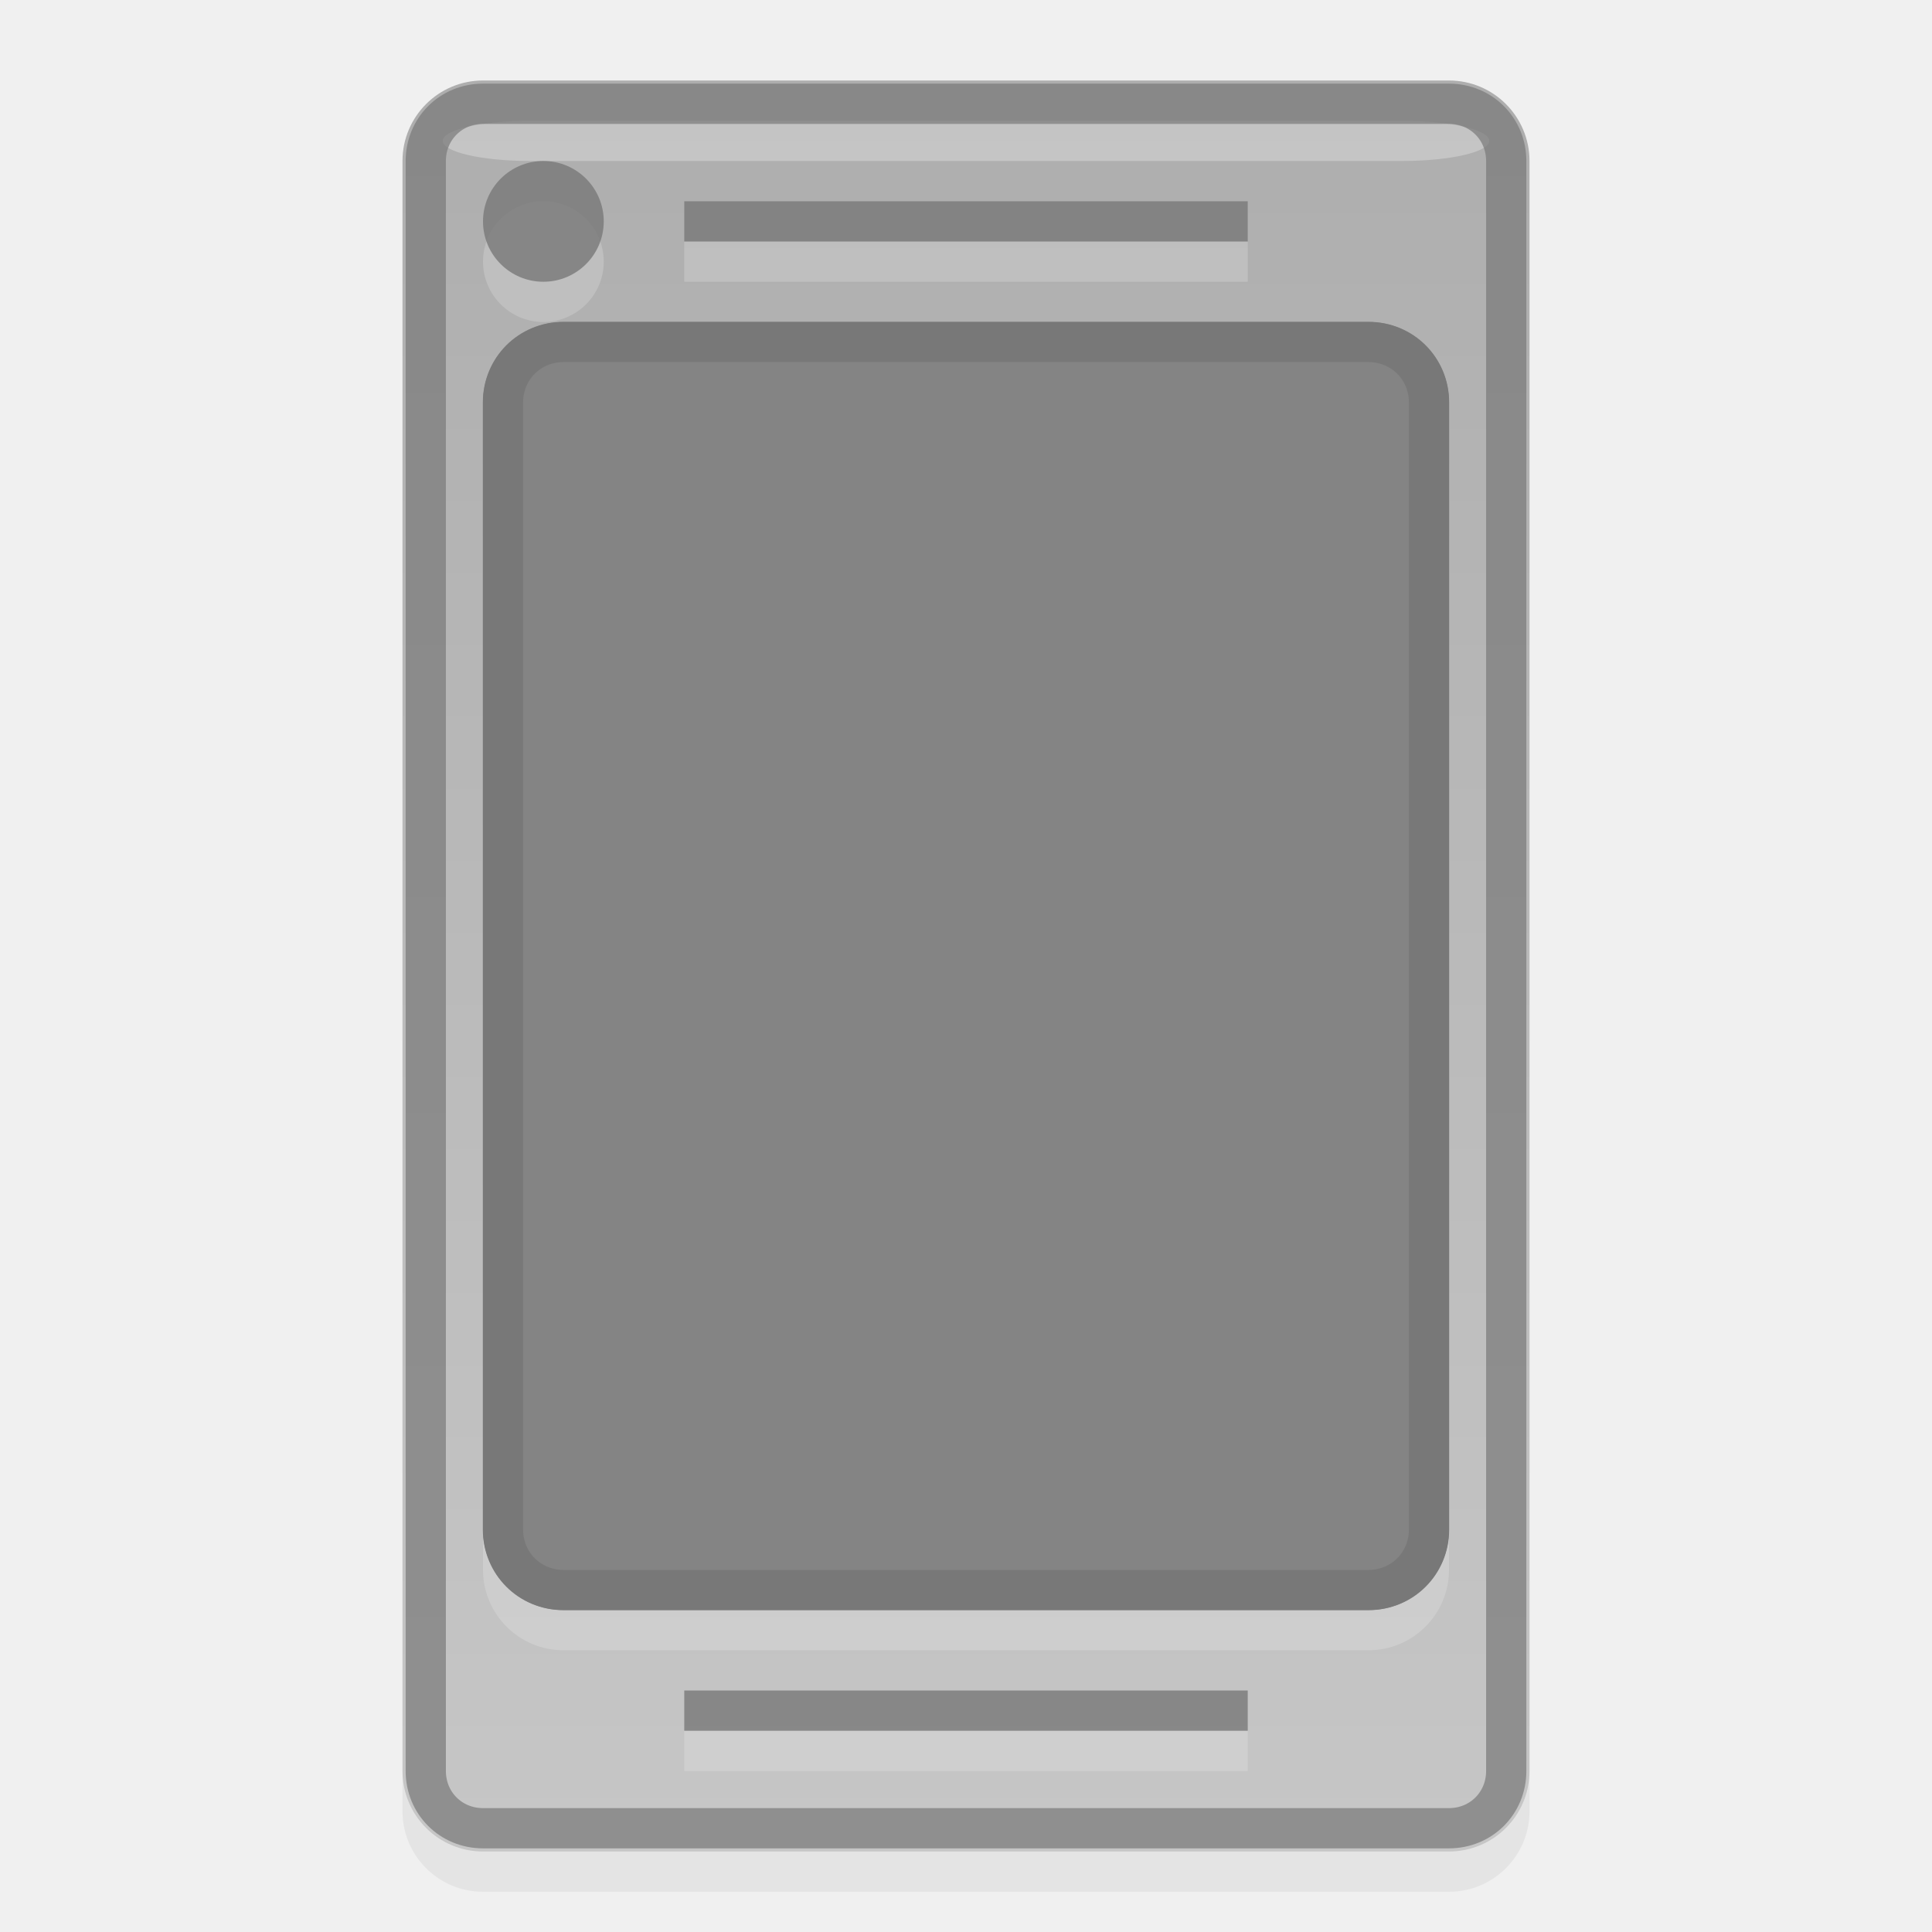
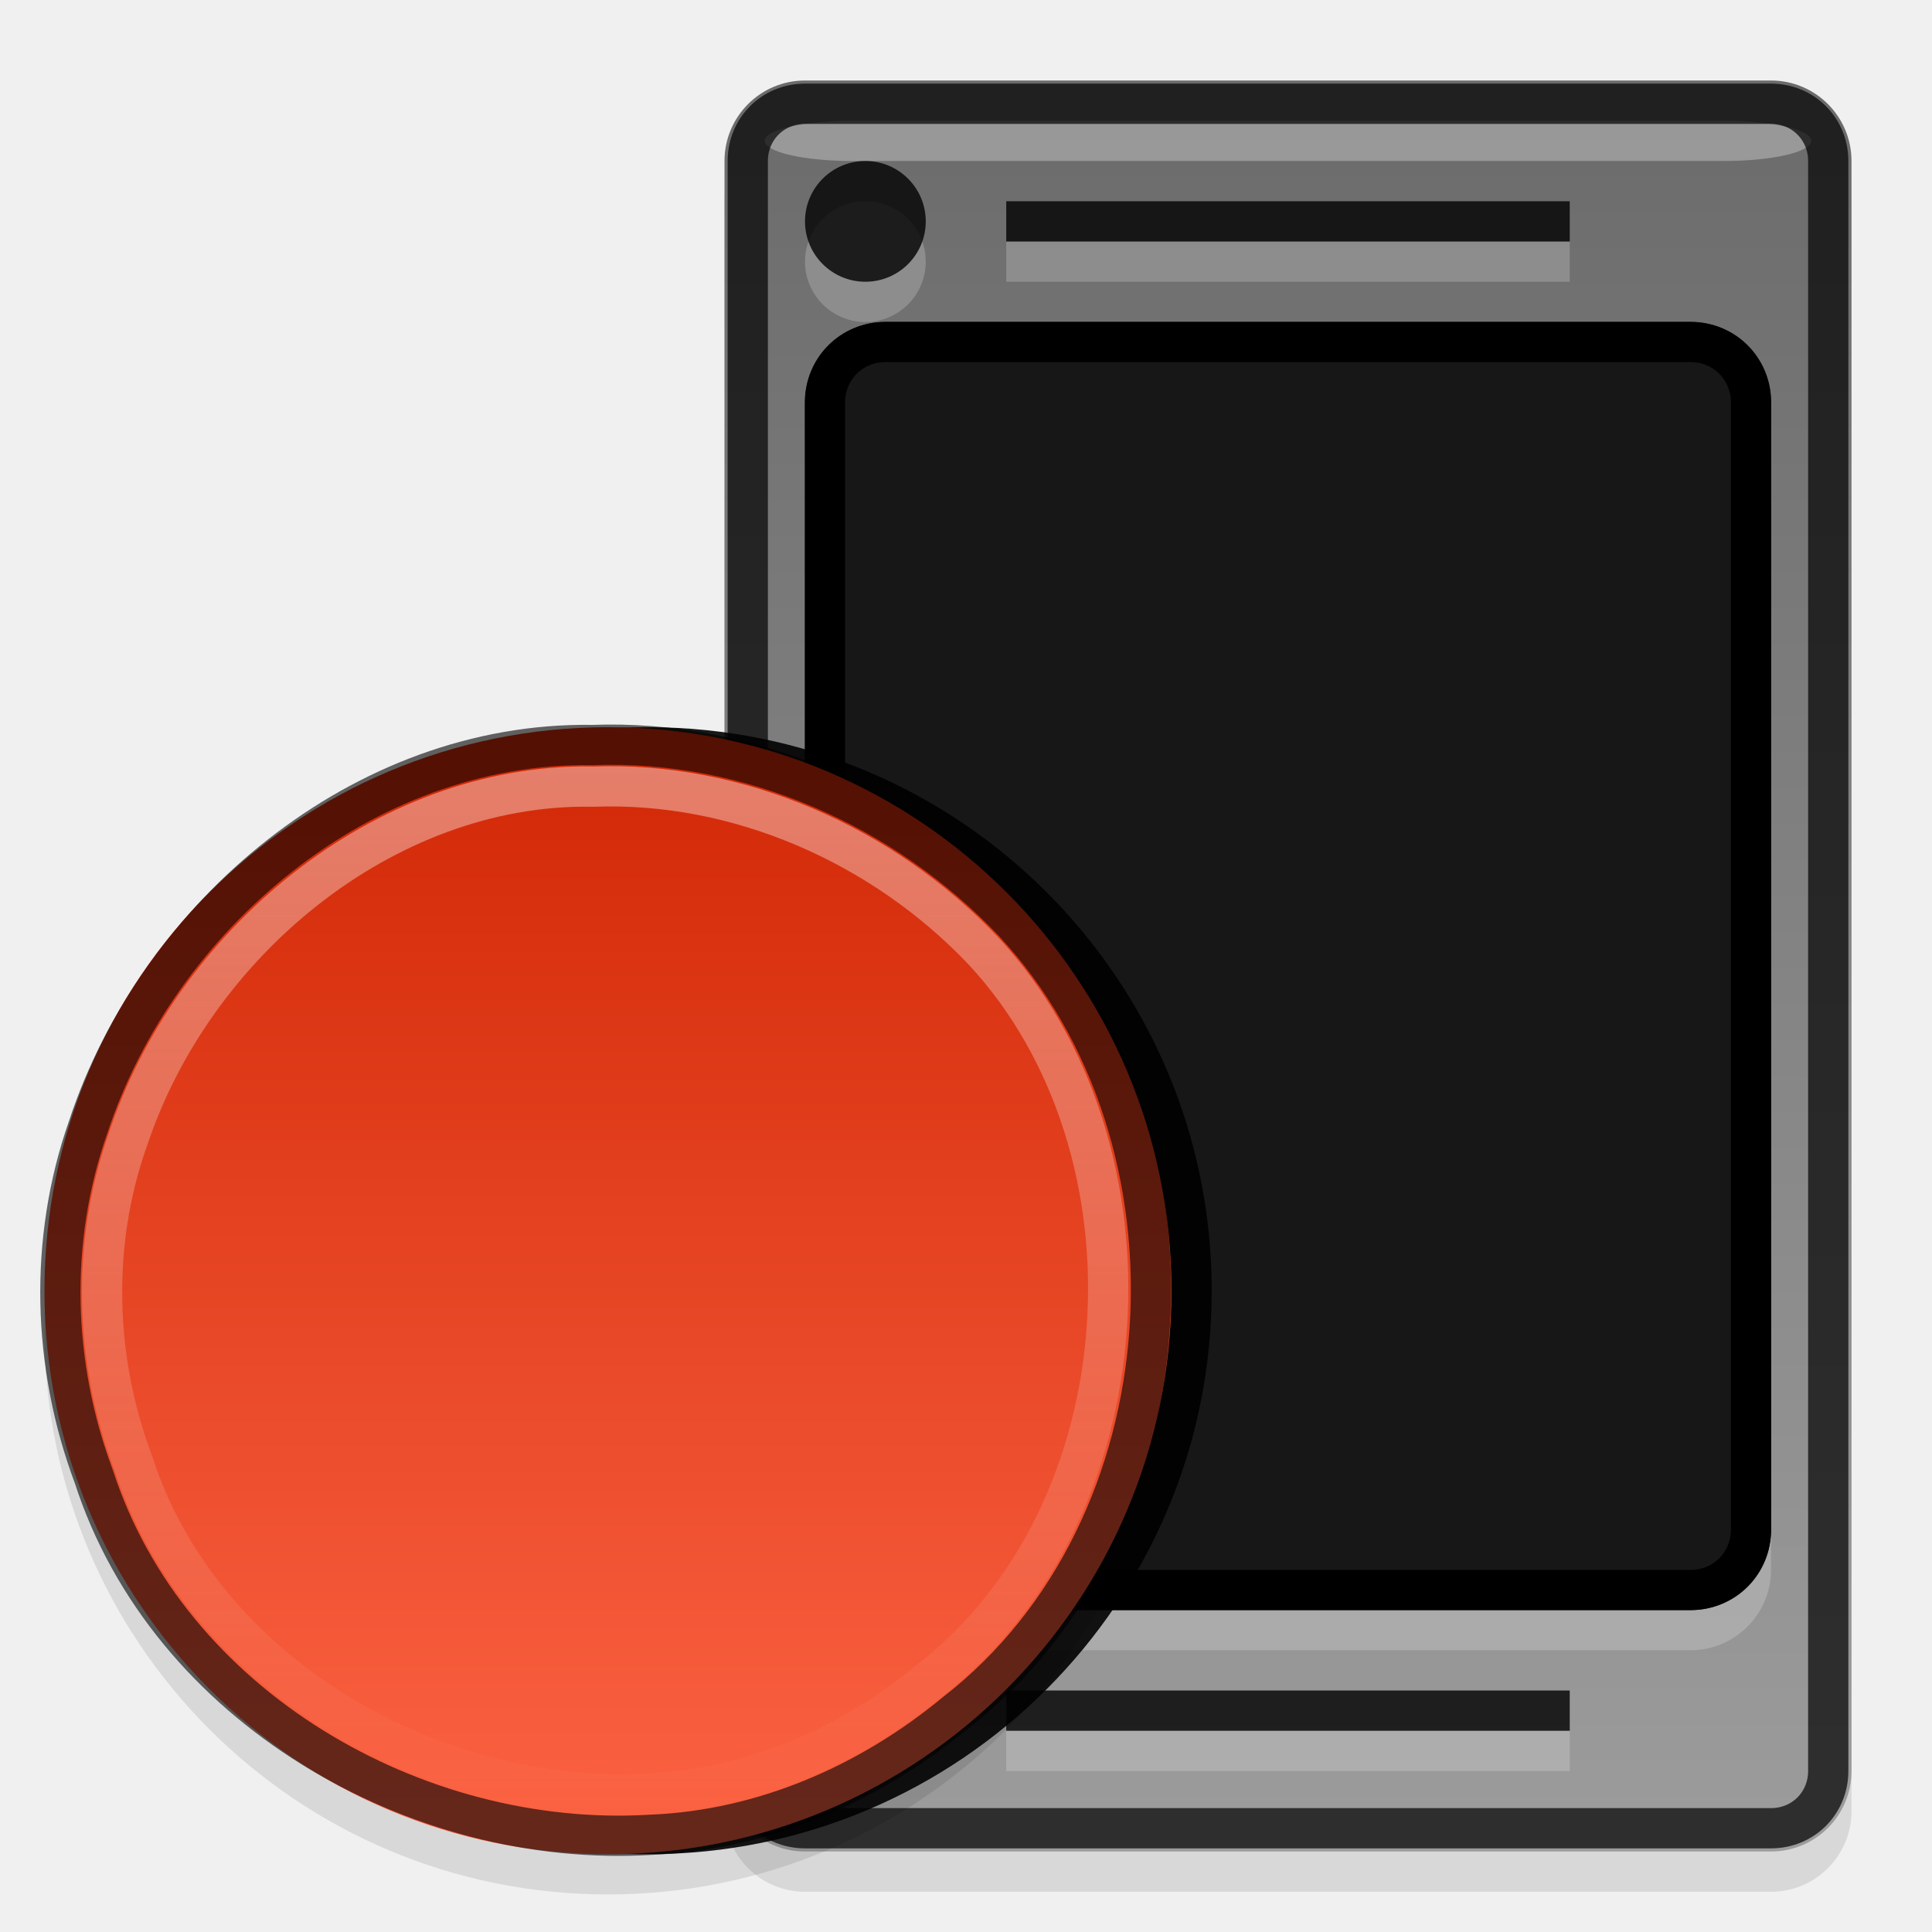
- <svg xmlns="http://www.w3.org/2000/svg" xmlns:xlink="http://www.w3.org/1999/xlink" viewBox="0 0 48 48" version="1.1" id="svg2">
+ <svg xmlns="http://www.w3.org/2000/svg" xmlns:xlink="http://www.w3.org/1999/xlink" id="svg2" version="1.1" viewBox="0 0 48 48">
  <defs id="defs4">
    <linearGradient id="linearGradient4168">
      <stop stop-opacity="1" id="stop4170" stop-color="#6a6a6a" />
-       <stop stop-opacity="1" offset="1" id="stop4172" stop-color="#9c9c9c" />
+       <stop stop-opacity="1" id="stop4172" stop-color="#9c9c9c" offset="1" />
    </linearGradient>
-     <linearGradient x1="27" xlink:href="#linearGradient4168" y1="2.284" x2="27" y2="45" gradientTransform="matrix(0.875 0 0 1.047619 3 -1.142857)" id="linearGradient4174" gradientUnits="userSpaceOnUse" />
+     <linearGradient gradientTransform="matrix(0.875,0,0,1.047619,10.99999,-1.142857)" gradientUnits="userSpaceOnUse" xlink:href="#linearGradient4168" y1="2.284" id="linearGradient4174" x1="27" y2="45" x2="27" />
+     <linearGradient id="linearGradient4181">
+       <stop stop-opacity="1" id="stop4183" stop-color="#fff" />
+       <stop stop-opacity="0" id="stop4185" stop-color="#fff" offset="1" />
+     </linearGradient>
+     <linearGradient gradientTransform="matrix(0.7,0,0,0.7,-1.683293,15.26653)" gradientUnits="userSpaceOnUse" y1="3" id="1" y2="43" x2="0">
+       <stop style="stop-color:#d02604;stop-opacity:1" id="stop12" stop-color="#66b03e" />
+       <stop style="stop-color:#fb6242;stop-opacity:1" id="stop14" stop-color="#95ce76" offset="1" />
+     </linearGradient>
+     <linearGradient gradientUnits="userSpaceOnUse" xlink:href="#linearGradient4181" y1="19" id="linearGradient4187" x1="22" y2="45" x2="22" gradientTransform="translate(-0.8953341,0.061952)" />
  </defs>
-   <g opacity="0.5" id="g3350">
-     <rect fill-opacity="1" fill="#000" stroke-opacity="1" opacity="0.1" stroke-dashoffset="0" stroke-width="1" ry="2" rx="2" stroke="none" width="28" stroke-dasharray="none" stroke-linecap="round" stroke-miterlimit="4" stroke-linejoin="round" id="rect4205" y="3" x="10" fill-rule="evenodd" height="44" />
-     <rect fill-opacity="1" fill="url(#linearGradient4174)" stroke-opacity="1" opacity="1" stroke-dashoffset="0" stroke-width="1" ry="2" rx="2" stroke="none" width="28" stroke-dasharray="none" stroke-linecap="round" stroke-miterlimit="4" stroke-linejoin="round" id="rect3366" y="2" x="10" fill-rule="evenodd" height="44" />
-     <rect fill-opacity="1" fill="#fff" stroke-opacity="1" opacity="0.3" stroke-dashoffset="0" stroke-width="1" ry="0.5" rx="2.167" stroke="none" width="26" stroke-dasharray="none" stroke-linecap="round" stroke-miterlimit="4" stroke-linejoin="round" id="rect4209" y="3" x="11" fill-rule="evenodd" height="1" />
-     <rect stroke="none" stroke-dasharray="none" stroke-linejoin="round" stroke-opacity="1" y="6" x="17" stroke-width="1" stroke-dashoffset="0" opacity="0.2" stroke-linecap="round" fill-opacity="1" height="1" id="rect4199" width="14" stroke-miterlimit="4" fill-rule="evenodd" fill="#fff" />
-     <rect fill-opacity="1" fill="#fff" stroke-opacity="1" opacity="0.2" stroke-dashoffset="0" stroke-width="1" ry="2" rx="2" stroke="none" width="24" stroke-dasharray="none" stroke-linecap="round" stroke-miterlimit="4" stroke-linejoin="round" id="rect4191" y="9" x="12" fill-rule="evenodd" height="32" />
-     <rect stroke="none" stroke-dasharray="none" stroke-linejoin="round" stroke-opacity="1" y="43" x="17" stroke-width="1" stroke-dashoffset="0" opacity="0.2" stroke-linecap="round" fill-opacity="1" height="1" id="rect4201" width="14" stroke-miterlimit="4" fill-rule="evenodd" fill="#fff" />
-     <rect fill-opacity="1" fill="#171717" stroke-opacity="1" opacity="1" stroke-dashoffset="0" stroke-width="1" ry="2" rx="2" stroke="none" width="24" stroke-dasharray="none" stroke-linecap="round" stroke-miterlimit="4" stroke-linejoin="round" id="rect4190" y="8" x="12" fill-rule="evenodd" height="32" />
-     <circle stroke-linejoin="round" stroke-opacity="1" stroke-dasharray="none" stroke="none" stroke-width="1" stroke-dashoffset="0" opacity="0.2" stroke-linecap="round" fill-opacity="1" id="circle4203" cy="6.5" cx="13.5" stroke-miterlimit="4" r="1.5" fill-rule="evenodd" fill="#fff" />
-     <path stroke-linejoin="round" stroke-opacity="1" stroke-dasharray="none" stroke="#000" stroke-width="1" stroke-dashoffset="0" opacity="0.7" stroke-linecap="round" fill-opacity="1" id="path4185" stroke-miterlimit="4" fill-rule="evenodd" d="m 12,2.578 c -0.798,0 -1.422,0.624 -1.422,1.422 l 0,40 c 0,0.798 0.624,1.422 1.422,1.422 l 24,0 c 0.798,0 1.422,-0.624 1.422,-1.422 l 0,-40 C 37.422,3.202 36.798,2.578 36,2.578 l -24,0 z" fill="none" />
-     <path stroke-linejoin="round" stroke-opacity="1" stroke-dasharray="none" stroke="#000" stroke-width="1" stroke-dashoffset="0" opacity="1" stroke-linecap="round" fill-opacity="1" id="path4189" stroke-miterlimit="4" fill-rule="evenodd" d="m 14,8.496 c -0.842,0 -1.504,0.662 -1.504,1.504 l 0,28 c 0,0.842 0.662,1.504 1.504,1.504 l 20,0 c 0.842,0 1.504,-0.662 1.504,-1.504 l 0,-28 C 35.504,9.158 34.842,8.496 34,8.496 l -20,0 z" fill="none" />
-     <rect stroke="none" stroke-dasharray="none" stroke-linejoin="round" stroke-opacity="1" y="5" x="17" stroke-width="1" stroke-dashoffset="0" opacity="0.8" stroke-linecap="round" fill-opacity="1" height="1" id="rect4193" width="14" stroke-miterlimit="4" fill-rule="evenodd" fill="#000" />
-     <rect stroke="none" stroke-dasharray="none" stroke-linejoin="round" stroke-opacity="1" y="42" x="17" stroke-width="1" stroke-dashoffset="0" opacity="0.8" stroke-linecap="round" fill-opacity="1" height="1" id="rect4195" width="14" stroke-miterlimit="4" fill-rule="evenodd" fill="#000" />
-     <circle stroke-linejoin="round" stroke-opacity="1" stroke-dasharray="none" stroke="none" stroke-width="1" stroke-dashoffset="0" opacity="0.8" stroke-linecap="round" fill-opacity="1" id="path4197" cy="5.5" cx="13.5" stroke-miterlimit="4" r="1.5" fill-rule="evenodd" fill="#000" />
-   </g>
+   <rect stroke-miterlimit="4" width="28" height="44" id="rect4205" y="3" x="18" ry="2" rx="2" style="opacity:0.1;fill:#000000;fill-opacity:1;fill-rule:evenodd;stroke:none;stroke-width:1;stroke-linecap:round;stroke-linejoin:round;stroke-miterlimit:4;stroke-dasharray:none;stroke-dashoffset:0;stroke-opacity:1" />
+   <rect stroke-miterlimit="4" width="28" height="44" id="rect3366" y="2" x="18" ry="2" rx="2" style="opacity:1;fill:url(#linearGradient4174);fill-opacity:1;fill-rule:evenodd;stroke:none;stroke-width:1;stroke-linecap:round;stroke-linejoin:round;stroke-miterlimit:4;stroke-dasharray:none;stroke-dashoffset:0;stroke-opacity:1" />
+   <rect stroke-miterlimit="4" width="26" height="1" id="rect4209" y="3" x="19" ry="0.5" rx="2.167" style="opacity:0.3;fill:#ffffff;fill-opacity:1;fill-rule:evenodd;stroke:none;stroke-width:1;stroke-linecap:round;stroke-linejoin:round;stroke-miterlimit:4;stroke-dasharray:none;stroke-dashoffset:0;stroke-opacity:1" />
+   <rect width="14" height="1" id="rect4199" y="6" x="25" stroke-miterlimit="4" style="opacity:0.2;fill:#ffffff;fill-opacity:1;fill-rule:evenodd;stroke:none;stroke-width:1;stroke-linecap:round;stroke-linejoin:round;stroke-miterlimit:4;stroke-dasharray:none;stroke-dashoffset:0;stroke-opacity:1" />
+   <rect stroke-miterlimit="4" width="24" height="32" id="rect4191" y="9" x="20" ry="2" rx="2" style="opacity:0.2;fill:#ffffff;fill-opacity:1;fill-rule:evenodd;stroke:none;stroke-width:1;stroke-linecap:round;stroke-linejoin:round;stroke-miterlimit:4;stroke-dasharray:none;stroke-dashoffset:0;stroke-opacity:1" />
+   <rect width="14" height="1" id="rect4201" y="43" x="25" stroke-miterlimit="4" style="opacity:0.2;fill:#ffffff;fill-opacity:1;fill-rule:evenodd;stroke:none;stroke-width:1;stroke-linecap:round;stroke-linejoin:round;stroke-miterlimit:4;stroke-dasharray:none;stroke-dashoffset:0;stroke-opacity:1" />
+   <rect stroke-miterlimit="4" width="24" height="32" id="rect4190" y="8" x="20" ry="2" rx="2" style="opacity:1;fill:#171717;fill-opacity:1;fill-rule:evenodd;stroke:none;stroke-width:1;stroke-linecap:round;stroke-linejoin:round;stroke-miterlimit:4;stroke-dasharray:none;stroke-dashoffset:0;stroke-opacity:1" />
+   <circle cy="6.5" cx="21.5" r="1.5" id="circle4203" stroke-miterlimit="4" style="opacity:0.2;fill:#ffffff;fill-opacity:1;fill-rule:evenodd;stroke:none;stroke-width:1;stroke-linecap:round;stroke-linejoin:round;stroke-miterlimit:4;stroke-dasharray:none;stroke-dashoffset:0;stroke-opacity:1" />
+   <path d="M 20,2.578 C 19.202,2.578 18.578,3.202 18.578,4 l 0,40 c 0,0.798 0.624,1.422 1.422,1.422 l 24,0 c 0.798,0 1.422,-0.624 1.422,-1.422 l 0,-40 c 0,-0.798 -0.624,-1.422 -1.422,-1.422 l -24,0 z" id="path4185" stroke-miterlimit="4" style="opacity:0.7;fill:none;fill-opacity:1;fill-rule:evenodd;stroke:#000000;stroke-width:1;stroke-linecap:round;stroke-linejoin:round;stroke-miterlimit:4;stroke-dasharray:none;stroke-dashoffset:0;stroke-opacity:1" />
+   <path d="m 22,8.496 c -0.842,0 -1.504,0.662 -1.504,1.504 l 0,28 c 0,0.842 0.662,1.504 1.504,1.504 l 20,0 c 0.842,0 1.504,-0.662 1.504,-1.504 l 0,-28 c 0,-0.842 -0.662,-1.504 -1.504,-1.504 l -20,0 z" id="path4189" stroke-miterlimit="4" style="opacity:1;fill:none;fill-opacity:1;fill-rule:evenodd;stroke:#000000;stroke-width:1;stroke-linecap:round;stroke-linejoin:round;stroke-miterlimit:4;stroke-dasharray:none;stroke-dashoffset:0;stroke-opacity:1" />
+   <rect width="14" height="1" id="rect4193" y="5" x="25" stroke-miterlimit="4" style="opacity:0.8;fill:#000000;fill-opacity:1;fill-rule:evenodd;stroke:none;stroke-width:1;stroke-linecap:round;stroke-linejoin:round;stroke-miterlimit:4;stroke-dasharray:none;stroke-dashoffset:0;stroke-opacity:1" />
+   <rect width="14" height="1" id="rect4195" y="42" x="25" stroke-miterlimit="4" style="opacity:0.8;fill:#000000;fill-opacity:1;fill-rule:evenodd;stroke:none;stroke-width:1;stroke-linecap:round;stroke-linejoin:round;stroke-miterlimit:4;stroke-dasharray:none;stroke-dashoffset:0;stroke-opacity:1" />
+   <circle cy="5.5" cx="21.5" r="1.5" id="path4197" stroke-miterlimit="4" style="opacity:0.8;fill:#000000;fill-opacity:1;fill-rule:evenodd;stroke:none;stroke-width:1;stroke-linecap:round;stroke-linejoin:round;stroke-miterlimit:4;stroke-dasharray:none;stroke-dashoffset:0;stroke-opacity:1" />
+   <path style="opacity:0.1;fill:#000000" id="path4189-3" d="m 1.105,33.067 a 14,14 0 0 0 28,0 14,14 0 1 0 -28,0 z" />
+   <path d="m 2.105,32.067 a 14,14 0 0 0 28,0 14,14 0 1 0 -28,0 z" id="path4172" style="fill:#000000;opacity:0.9" />
+   <path style="fill:url(#1)" id="path18" d="m 1.105,32.067 a 14,14 0 0 0 28,0 14,14 0 1 0 -28,0 z" />
+   <path style="opacity:0.4;fill:none;stroke:url(#linearGradient4187);stroke-linejoin:round" id="path4179" d="M 14.683,19.542 C 9.521,19.476 4.771,23.469 3.171,28.333 a 1.034,1.034 0 0 1 -0.008,0.02 c -0.896,2.554 -0.817,5.422 0.139,7.971 a 1.034,1.034 0 0 1 0.016,0.045 c 1.674,5.184 7.419,8.516 12.803,8.186 a 1.034,1.034 0 0 1 0.021,-0.002 c 2.523,-0.101 4.967,-1.16 6.943,-2.799 a 1.034,1.034 0 0 1 0.027,-0.021 c 5.358,-4.158 5.907,-13.185 1.312,-18.117 l -0.004,-0.004 c -2.491,-2.623 -6.085,-4.206 -9.686,-4.068 a 1.034,1.034 0 0 1 -0.053,0 z" />
+   <path style="opacity:0.6;fill:none;stroke:#000000;stroke-linejoin:round" id="path3374" d="m 14.696,18.509 c -5.69,-0.074 -10.773,4.227 -12.508,9.502 -0.982,2.798 -0.894,5.906 0.144,8.675 1.843,5.706 8.005,9.257 13.849,8.898 2.783,-0.112 5.434,-1.27 7.564,-3.035 5.891,-4.572 6.476,-14.236 1.43,-19.645 -2.688,-2.834 -6.55,-4.545 -10.478,-4.394 z" />
</svg>
